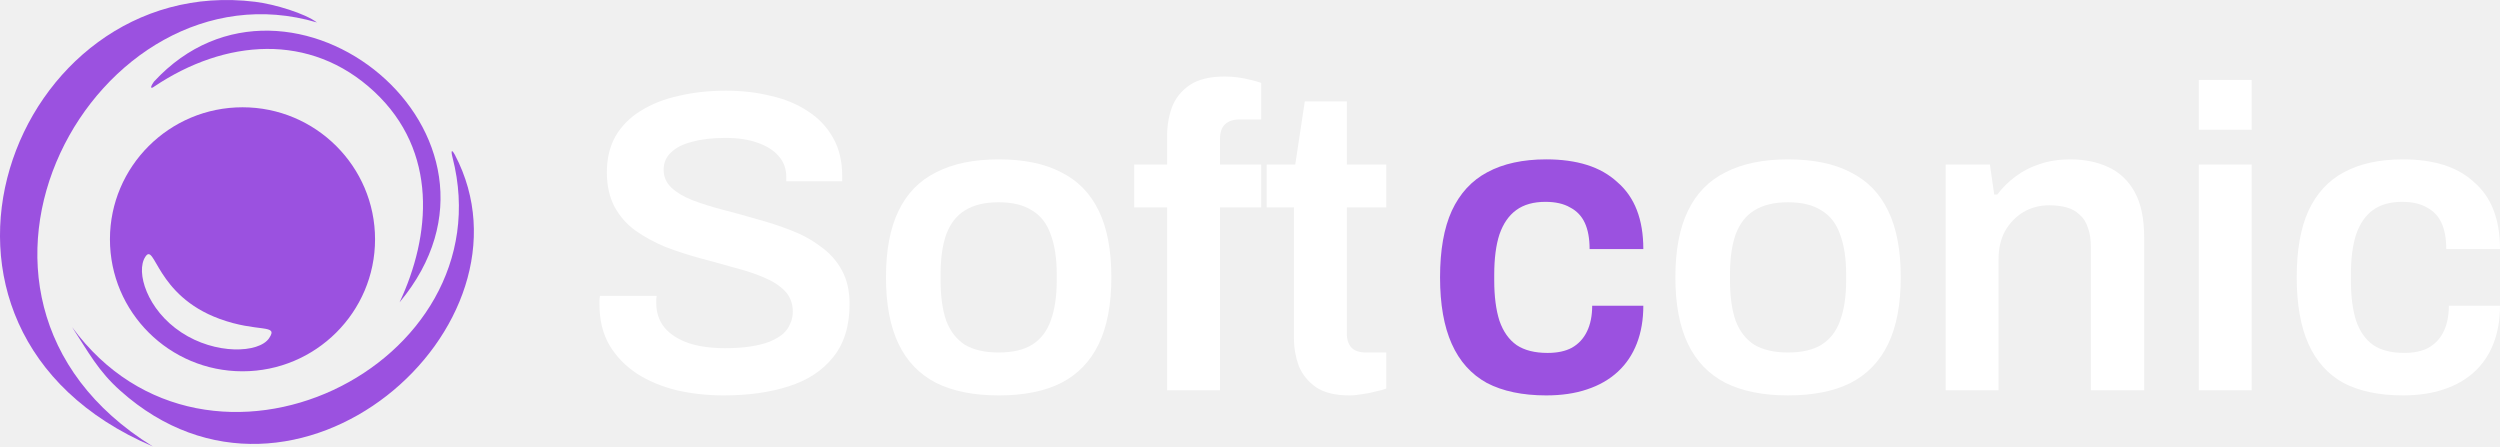
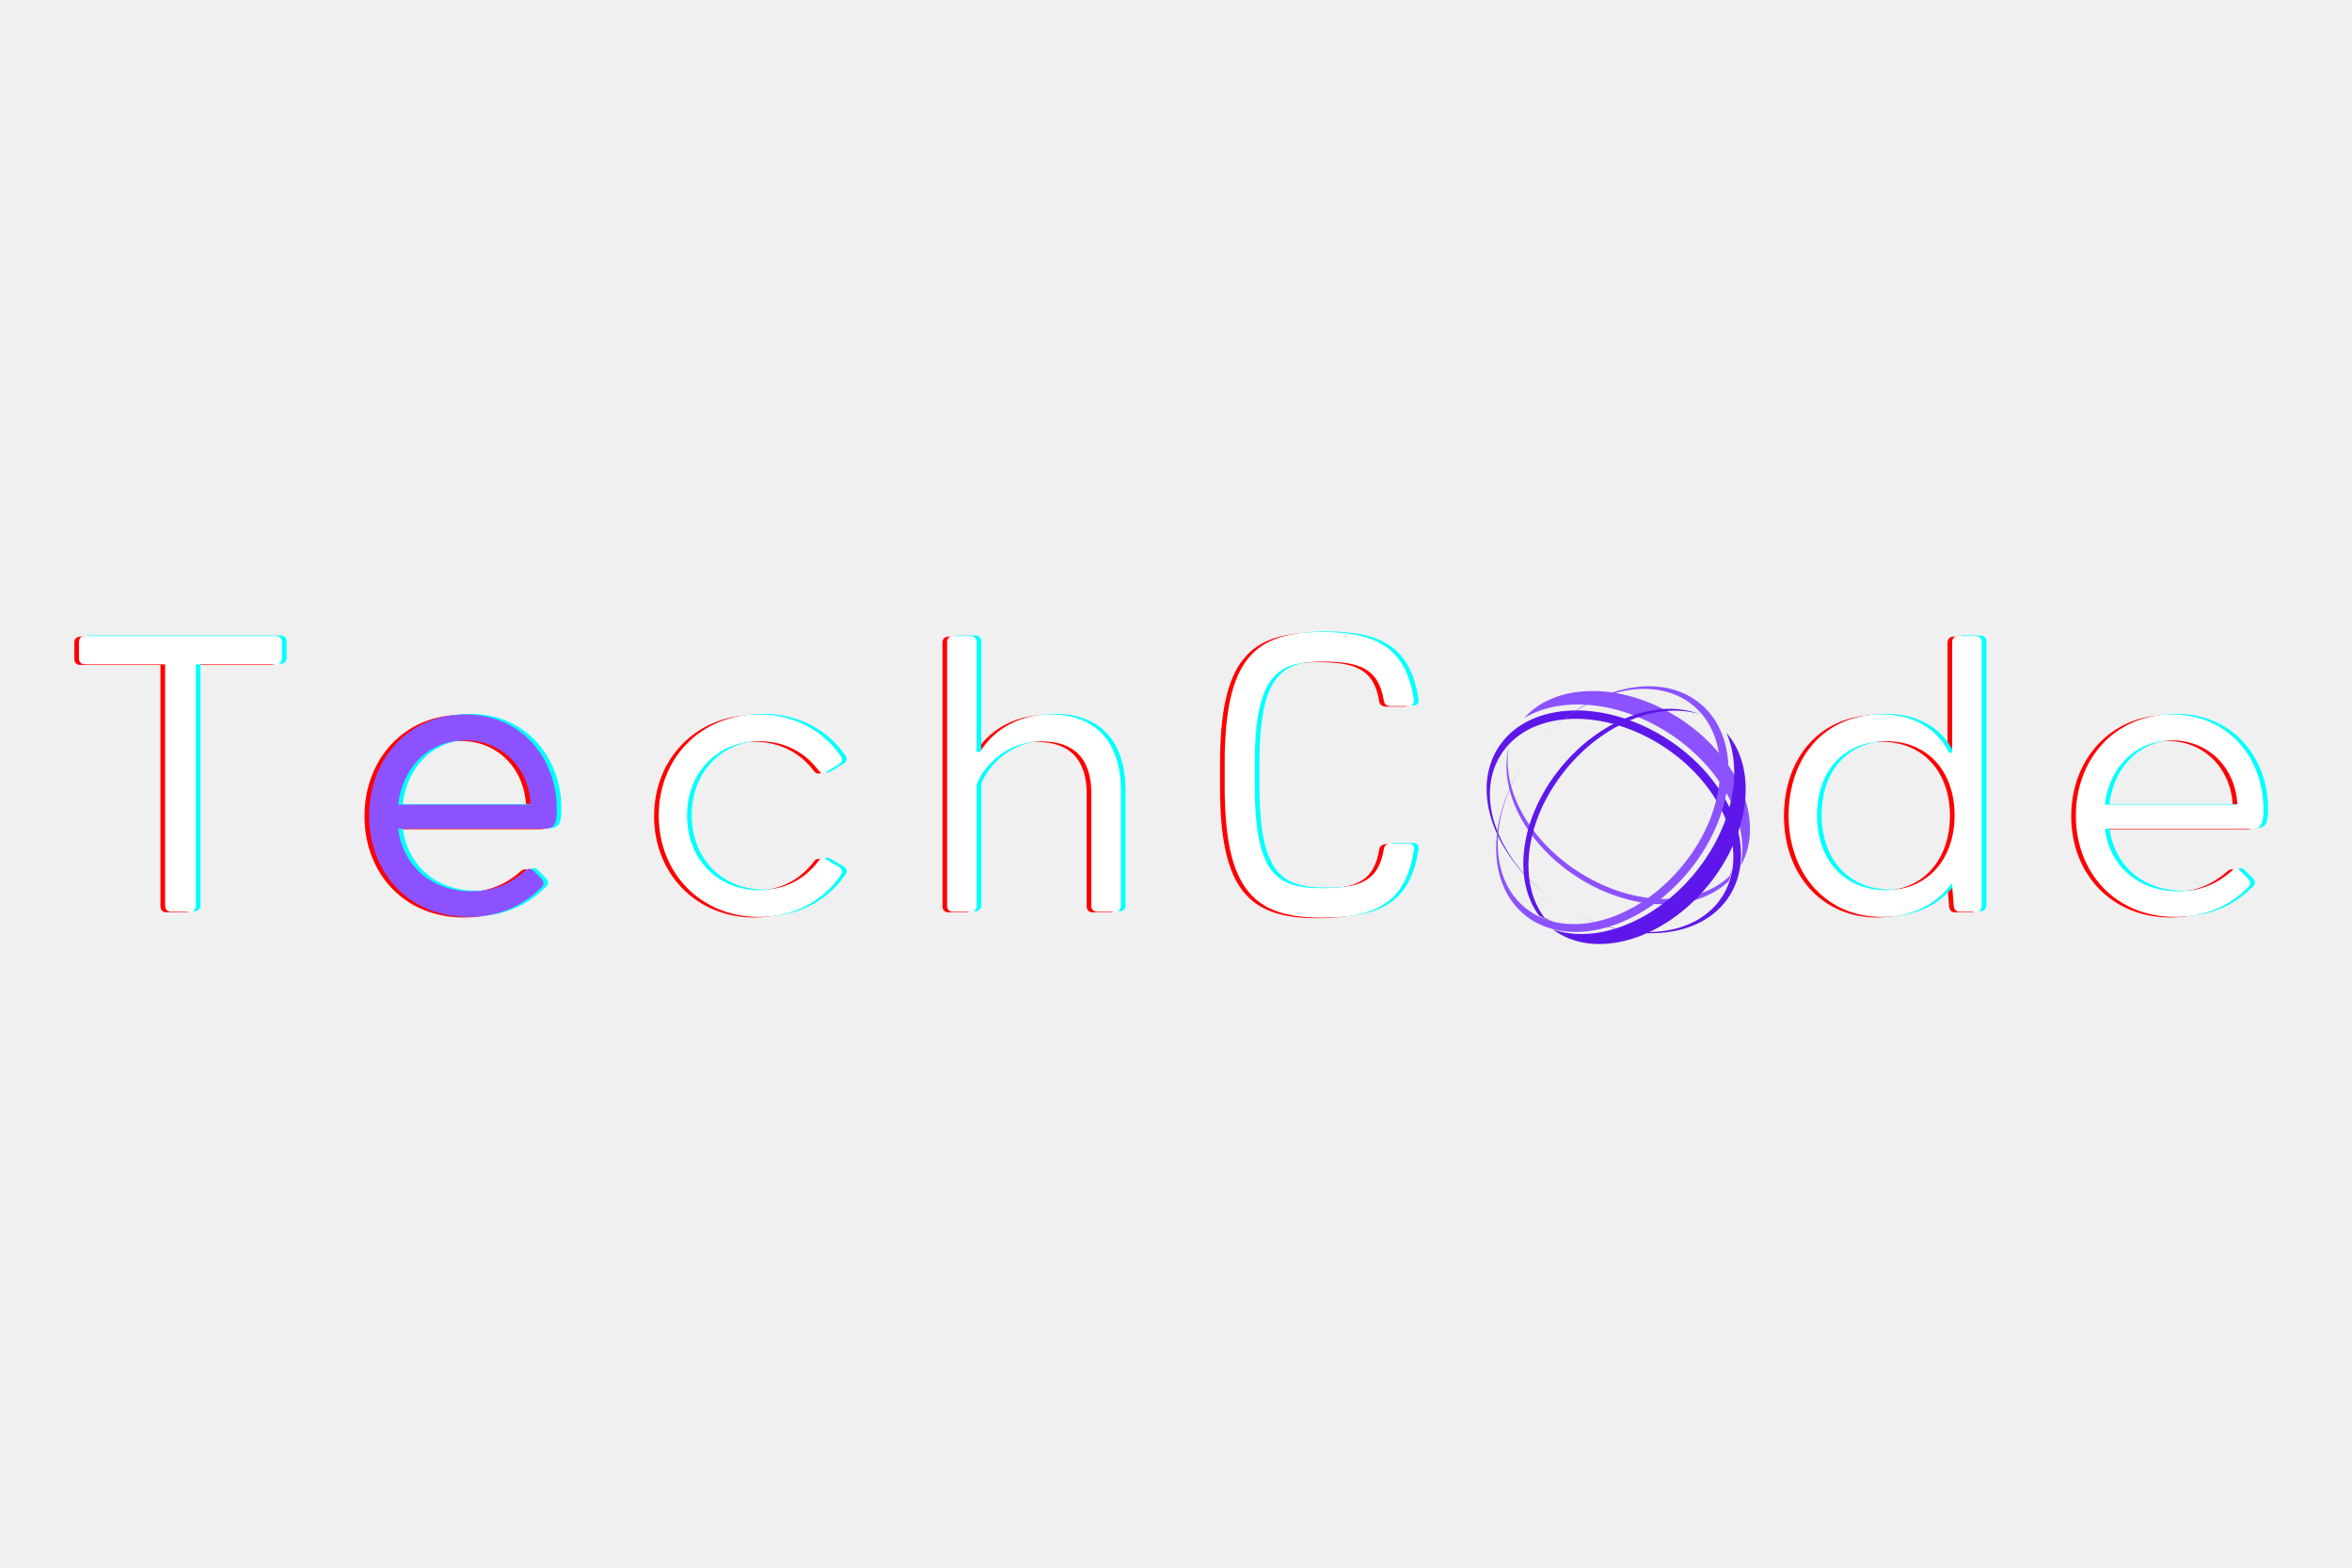
- <svg xmlns="http://www.w3.org/2000/svg" width="196" height="35" viewBox="0 0 196 35" fill="none">
-   <path d="M56.752 31C55.461 31 54.227 30.865 53.048 30.596C51.87 30.304 50.828 29.867 49.922 29.284C49.016 28.678 48.303 27.938 47.782 27.063C47.261 26.166 47 25.111 47 23.9C47 23.765 47 23.631 47 23.496C47.023 23.362 47.034 23.261 47.034 23.194H51.485C51.485 23.238 51.474 23.328 51.451 23.463C51.451 23.575 51.451 23.676 51.451 23.765C51.451 24.506 51.667 25.145 52.097 25.683C52.528 26.199 53.15 26.603 53.966 26.895C54.782 27.164 55.744 27.298 56.854 27.298C57.602 27.298 58.259 27.253 58.825 27.164C59.414 27.074 59.913 26.951 60.32 26.794C60.751 26.614 61.102 26.412 61.374 26.188C61.645 25.941 61.838 25.672 61.951 25.381C62.087 25.089 62.155 24.775 62.155 24.438C62.155 23.788 61.951 23.25 61.544 22.823C61.136 22.397 60.581 22.038 59.879 21.747C59.199 21.455 58.417 21.197 57.534 20.973C56.673 20.726 55.778 20.479 54.849 20.233C53.943 19.986 53.048 19.694 52.165 19.358C51.304 18.999 50.523 18.573 49.82 18.079C49.141 17.586 48.597 16.969 48.189 16.229C47.782 15.466 47.578 14.557 47.578 13.503C47.578 12.427 47.804 11.484 48.257 10.677C48.733 9.869 49.39 9.208 50.228 8.692C51.089 8.153 52.086 7.761 53.218 7.514C54.351 7.245 55.586 7.11 56.922 7.11C58.168 7.11 59.335 7.245 60.422 7.514C61.532 7.761 62.506 8.165 63.344 8.725C64.183 9.264 64.84 9.959 65.315 10.812C65.791 11.641 66.029 12.64 66.029 13.806V14.21H61.645V13.873C61.645 13.223 61.442 12.673 61.034 12.225C60.649 11.776 60.094 11.428 59.369 11.182C58.666 10.935 57.84 10.812 56.888 10.812C55.869 10.812 54.997 10.912 54.272 11.114C53.547 11.294 52.992 11.574 52.607 11.956C52.222 12.314 52.029 12.763 52.029 13.301C52.029 13.862 52.233 14.333 52.641 14.714C53.048 15.096 53.592 15.421 54.272 15.69C54.974 15.959 55.756 16.206 56.616 16.43C57.5 16.655 58.395 16.901 59.301 17.171C60.23 17.418 61.124 17.709 61.985 18.046C62.869 18.382 63.65 18.808 64.33 19.324C65.032 19.818 65.587 20.434 65.995 21.175C66.403 21.915 66.607 22.801 66.607 23.833C66.607 25.56 66.176 26.951 65.315 28.005C64.477 29.059 63.31 29.822 61.815 30.293C60.343 30.764 58.655 31 56.752 31Z" fill="white" />
-   <path d="M78.296 31C76.347 31 74.716 30.674 73.402 30.024C72.088 29.351 71.103 28.33 70.446 26.962C69.789 25.594 69.461 23.855 69.461 21.747C69.461 19.616 69.789 17.877 70.446 16.531C71.103 15.163 72.088 14.154 73.402 13.503C74.716 12.83 76.347 12.494 78.296 12.494C80.266 12.494 81.897 12.83 83.189 13.503C84.503 14.154 85.488 15.163 86.145 16.531C86.802 17.877 87.13 19.616 87.13 21.747C87.13 23.855 86.802 25.594 86.145 26.962C85.488 28.33 84.503 29.351 83.189 30.024C81.897 30.674 80.266 31 78.296 31ZM78.296 27.635C79.383 27.635 80.255 27.433 80.912 27.029C81.592 26.603 82.079 25.975 82.373 25.145C82.69 24.293 82.849 23.238 82.849 21.982V21.511C82.849 20.255 82.69 19.212 82.373 18.382C82.079 17.53 81.592 16.901 80.912 16.498C80.255 16.072 79.383 15.858 78.296 15.858C77.208 15.858 76.325 16.072 75.645 16.498C74.988 16.901 74.501 17.53 74.184 18.382C73.889 19.212 73.742 20.255 73.742 21.511V21.982C73.742 23.238 73.889 24.293 74.184 25.145C74.501 25.975 74.988 26.603 75.645 27.029C76.325 27.433 77.208 27.635 78.296 27.635Z" fill="white" />
-   <path d="M91.502 30.596V16.262H88.92V12.898H91.502V10.643C91.502 9.858 91.627 9.118 91.876 8.423C92.148 7.705 92.612 7.122 93.269 6.673C93.926 6.224 94.844 6 96.022 6C96.361 6 96.701 6.022 97.041 6.067C97.403 6.112 97.743 6.179 98.06 6.269C98.377 6.336 98.649 6.415 98.876 6.505V9.365H97.177C96.678 9.365 96.293 9.499 96.022 9.768C95.772 10.015 95.648 10.385 95.648 10.879V12.898H98.876V16.262H95.648V30.596H91.502Z" fill="white" />
-   <path d="M105.796 31C104.686 31 103.813 30.786 103.179 30.36C102.545 29.912 102.092 29.351 101.82 28.678C101.571 27.983 101.446 27.276 101.446 26.558V16.262H99.305V12.898H101.548L102.296 7.952H105.592V12.898H108.684V16.262H105.592V26.154C105.592 26.625 105.716 26.996 105.966 27.265C106.215 27.512 106.588 27.635 107.087 27.635H108.684V30.461C108.457 30.551 108.174 30.629 107.834 30.697C107.517 30.786 107.177 30.854 106.815 30.899C106.453 30.966 106.113 31 105.796 31Z" fill="white" />
-   <path d="M121.226 31C119.368 31 117.816 30.675 116.57 30.024C115.347 29.351 114.43 28.331 113.818 26.962C113.206 25.594 112.9 23.855 112.9 21.747C112.9 19.616 113.206 17.878 113.818 16.532C114.452 15.163 115.381 14.154 116.604 13.504C117.85 12.831 119.391 12.494 121.226 12.494C122.426 12.494 123.491 12.64 124.42 12.931C125.348 13.223 126.141 13.672 126.798 14.277C127.478 14.861 127.988 15.59 128.327 16.465C128.667 17.339 128.837 18.36 128.837 19.526H124.624C124.624 18.696 124.499 18.012 124.25 17.474C124.001 16.936 123.615 16.532 123.094 16.263C122.596 15.971 121.95 15.825 121.158 15.825C120.229 15.825 119.47 16.038 118.881 16.465C118.292 16.891 117.85 17.53 117.556 18.382C117.284 19.212 117.148 20.267 117.148 21.545V21.983C117.148 23.239 117.284 24.293 117.556 25.145C117.85 25.998 118.303 26.637 118.915 27.063C119.527 27.467 120.331 27.669 121.327 27.669C122.098 27.669 122.732 27.534 123.23 27.265C123.751 26.974 124.148 26.547 124.42 25.986C124.692 25.426 124.827 24.753 124.827 23.968H128.837C128.837 25.067 128.667 26.054 128.327 26.929C127.988 27.803 127.489 28.544 126.832 29.149C126.175 29.755 125.371 30.215 124.42 30.529C123.491 30.843 122.426 31 121.226 31Z" fill="#9b51e0" />
-   <path d="M140.184 30.999C138.236 30.999 136.605 30.674 135.291 30.024C133.977 29.351 132.992 28.33 132.335 26.962C131.678 25.593 131.35 23.855 131.35 21.747C131.35 19.616 131.678 17.877 132.335 16.531C132.992 15.163 133.977 14.154 135.291 13.503C136.605 12.83 138.236 12.494 140.184 12.494C142.155 12.494 143.786 12.83 145.078 13.503C146.392 14.154 147.377 15.163 148.034 16.531C148.691 17.877 149.019 19.616 149.019 21.747C149.019 23.855 148.691 25.593 148.034 26.962C147.377 28.33 146.392 29.351 145.078 30.024C143.786 30.674 142.155 30.999 140.184 30.999ZM140.184 27.635C141.272 27.635 142.144 27.433 142.801 27.029C143.481 26.603 143.968 25.975 144.262 25.145C144.579 24.293 144.738 23.238 144.738 21.982V21.511C144.738 20.255 144.579 19.212 144.262 18.382C143.968 17.529 143.481 16.901 142.801 16.498C142.144 16.072 141.272 15.858 140.184 15.858C139.097 15.858 138.214 16.072 137.534 16.498C136.877 16.901 136.39 17.529 136.073 18.382C135.778 19.212 135.631 20.255 135.631 21.511V21.982C135.631 23.238 135.778 24.293 136.073 25.145C136.39 25.975 136.877 26.603 137.534 27.029C138.214 27.433 139.097 27.635 140.184 27.635Z" fill="white" />
-   <path d="M152.542 30.596V12.898H156.008L156.347 15.253H156.585C156.993 14.714 157.469 14.243 158.012 13.84C158.579 13.413 159.213 13.088 159.915 12.864C160.64 12.617 161.433 12.494 162.294 12.494C163.427 12.494 164.423 12.696 165.284 13.099C166.168 13.503 166.859 14.154 167.357 15.051C167.855 15.948 168.105 17.148 168.105 18.651V30.596H163.925V19.391C163.925 18.763 163.846 18.247 163.687 17.843C163.551 17.417 163.336 17.081 163.041 16.834C162.77 16.565 162.43 16.374 162.022 16.262C161.614 16.15 161.161 16.094 160.663 16.094C159.915 16.094 159.236 16.273 158.624 16.632C158.035 16.991 157.559 17.485 157.197 18.113C156.857 18.741 156.687 19.47 156.687 20.3V30.596H152.542Z" fill="white" />
-   <path d="M172.386 10.172V6.269H176.531V10.172H172.386ZM172.386 30.596V12.898H176.531V30.596H172.386Z" fill="white" />
-   <path d="M188.389 30.999C186.531 30.999 184.979 30.674 183.733 30.024C182.51 29.351 181.593 28.33 180.981 26.962C180.369 25.593 180.063 23.855 180.063 21.747C180.063 19.616 180.369 17.877 180.981 16.531C181.615 15.163 182.544 14.154 183.767 13.503C185.013 12.83 186.554 12.494 188.389 12.494C189.589 12.494 190.654 12.639 191.583 12.931C192.512 13.223 193.304 13.671 193.961 14.277C194.641 14.86 195.151 15.589 195.49 16.464C195.83 17.339 196 18.359 196 19.526H191.787C191.787 18.696 191.662 18.012 191.413 17.473C191.164 16.935 190.779 16.531 190.258 16.262C189.759 15.97 189.114 15.825 188.321 15.825C187.392 15.825 186.633 16.038 186.044 16.464C185.455 16.89 185.013 17.529 184.719 18.382C184.447 19.212 184.311 20.266 184.311 21.545V21.982C184.311 23.238 184.447 24.293 184.719 25.145C185.013 25.997 185.466 26.637 186.078 27.063C186.69 27.466 187.494 27.668 188.491 27.668C189.261 27.668 189.895 27.534 190.393 27.265C190.914 26.973 191.311 26.547 191.583 25.986C191.855 25.425 191.991 24.752 191.991 23.967H196C196 25.066 195.83 26.053 195.49 26.928C195.151 27.803 194.652 28.543 193.995 29.149C193.338 29.755 192.534 30.214 191.583 30.528C190.654 30.842 189.589 30.999 188.389 30.999Z" fill="white" />
-   <path fill-rule="evenodd" clip-rule="evenodd" d="M29.34 7.185C24.313 2.501 17.626 3.072 12.091 6.785C12.022 6.863 11.592 7.083 12.071 6.4C22.698 -5.111 42.243 10.606 31.325 23.703C33.77 18.501 34.382 11.884 29.34 7.185L29.34 7.185Z" fill="#9b51e0" />
-   <path fill-rule="evenodd" clip-rule="evenodd" d="M24.847 1.76C7.578 -3.349 -7.256 23.123 11.978 35C-9.606 25.782 0.996 -2.212 19.998 0.14C21.549 0.33 23.924 1.057 24.847 1.76L24.847 1.76Z" fill="#9b51e0" />
-   <path fill-rule="evenodd" clip-rule="evenodd" d="M29.404 18.761C29.404 24.47 24.747 29.11 19.014 29.11C13.275 29.11 8.619 24.47 8.619 18.761C8.619 13.052 13.276 8.411 19.014 8.411C24.747 8.411 29.404 13.052 29.404 18.761ZM11.394 20.132C10.619 21.308 11.528 24.294 14.219 26.061C16.886 27.827 20.303 27.695 21.098 26.515C21.873 25.363 20.219 26.105 17.197 24.992C12.209 23.157 12.165 18.951 11.394 20.132Z" fill="#9b51e0" />
-   <path fill-rule="evenodd" clip-rule="evenodd" d="M35.663 12.139C42.729 25.592 23.115 42.866 9.441 30.638C7.693 29.086 6.922 27.588 5.648 25.641C16.28 40.187 39.678 28.695 35.48 12.353C35.327 11.753 35.426 11.699 35.663 12.139L35.663 12.139Z" fill="#9b51e0" />
+ <svg xmlns="http://www.w3.org/2000/svg" width="150" zoomAndPan="magnify" viewBox="0 0 112.5 75" height="100" preserveAspectRatio="xMidYMid meet" version="1.0">
+   <defs>
+     <g />
+     <clipPath id="d99e135d31">
+       <path d="M 71 33 L 84 33 L 84 45 L 71 45 Z M 71 33 " clip-rule="nonzero" />
+     </clipPath>
+     <clipPath id="b6f70e5fa7">
+       <path d="M 71.301 46.277 L 69.75 33.812 L 83.066 32.156 L 84.617 44.621 Z M 71.301 46.277 " clip-rule="nonzero" />
+     </clipPath>
+     <clipPath id="d6ac06da06">
+       <path d="M 71.301 46.277 L 69.75 33.812 L 83.066 32.156 L 84.617 44.621 Z M 71.301 46.277 " clip-rule="nonzero" />
+     </clipPath>
+     <clipPath id="e398b912ba">
+       <path d="M 72 33 L 84 33 L 84 42 L 72 42 Z M 72 33 " clip-rule="nonzero" />
+     </clipPath>
+     <clipPath id="942428c210">
+       <path d="M 71.301 46.277 L 69.75 33.812 L 83.066 32.156 L 84.617 44.621 Z M 71.301 46.277 " clip-rule="nonzero" />
+     </clipPath>
+     <clipPath id="daa21336b6">
+       <path d="M 71.301 46.277 L 69.75 33.812 L 83.066 32.156 L 84.617 44.621 Z M 71.301 46.277 " clip-rule="nonzero" />
+     </clipPath>
+     <clipPath id="15964b10fc">
+       <path d="M 73.922 42.605 L 72.777 33.426 L 82.824 32.176 L 83.965 41.355 Z M 73.922 42.605 " clip-rule="nonzero" />
+     </clipPath>
+     <clipPath id="723d63e5df">
+       <path d="M 73.922 42.605 L 72.781 33.438 L 82.809 32.188 L 83.949 41.355 Z M 73.922 42.605 " clip-rule="nonzero" />
+     </clipPath>
+     <clipPath id="53e155c14c">
+       <path d="M 72 35 L 83 35 L 83 44 L 72 44 Z M 72 35 " clip-rule="nonzero" />
+     </clipPath>
+     <clipPath id="2039f815d3">
+       <path d="M 71.301 46.277 L 69.75 33.812 L 83.066 32.156 L 84.617 44.621 Z M 71.301 46.277 " clip-rule="nonzero" />
+     </clipPath>
+     <clipPath id="d2dc79ab3c">
+       <path d="M 71.301 46.277 L 69.75 33.812 L 83.066 32.156 L 84.617 44.621 Z M 71.301 46.277 " clip-rule="nonzero" />
+     </clipPath>
+     <clipPath id="07d2c57112">
+       <path d="M 71 32.004 L 83 32.004 L 83 45 L 71 45 Z M 71 32.004 " clip-rule="nonzero" />
+     </clipPath>
+     <clipPath id="af20a523f3">
+       <path d="M 74.262 35.059 L 83.5 35.059 L 83.5 45.164 L 74.262 45.164 Z M 74.262 35.059 " clip-rule="nonzero" />
+     </clipPath>
+   </defs>
+   <g fill="#ff0000" fill-opacity="1">
+     <g transform="translate(2.614405, 43.64786)">
+       <g>
+         <path d="M 10.367 -13.191 L 1.227 -13.191 C 1.055 -13.191 0.941 -13.082 0.941 -12.91 L 0.941 -12.117 C 0.941 -11.949 1.055 -11.836 1.227 -11.836 L 5.062 -11.836 L 5.062 -0.281 C 5.062 -0.113 5.172 0 5.344 0 L 6.246 0 C 6.418 0 6.531 -0.113 6.531 -0.281 L 6.531 -11.836 L 10.367 -11.836 C 10.535 -11.836 10.648 -11.949 10.648 -12.117 L 10.648 -12.91 C 10.648 -13.082 10.535 -13.191 10.367 -13.191 Z M 10.367 -13.191 " />
+       </g>
+     </g>
+   </g>
+   <g fill="#00ffff" fill-opacity="1">
+     <g transform="translate(3.058744, 43.59331)">
+       <g>
+         <path d="M 10.367 -13.191 L 1.227 -13.191 C 1.055 -13.191 0.941 -13.082 0.941 -12.91 L 0.941 -12.117 C 0.941 -11.949 1.055 -11.836 1.227 -11.836 L 5.062 -11.836 L 5.062 -0.281 C 5.062 -0.113 5.172 0 5.344 0 L 6.246 0 C 6.418 0 6.531 -0.113 6.531 -0.281 L 6.531 -11.836 L 10.367 -11.836 C 10.535 -11.836 10.648 -11.949 10.648 -12.117 L 10.648 -12.91 C 10.648 -13.082 10.535 -13.191 10.367 -13.191 Z M 10.367 -13.191 " />
+       </g>
+     </g>
+   </g>
+   <g fill="#ffffff" fill-opacity="1">
+     <g transform="translate(2.836574, 43.62058)">
+       <g>
+         <path d="M 10.367 -13.191 L 1.227 -13.191 C 1.055 -13.191 0.941 -13.082 0.941 -12.91 L 0.941 -12.117 C 0.941 -11.949 1.055 -11.836 1.227 -11.836 L 5.062 -11.836 L 5.062 -0.281 C 5.062 -0.113 5.172 0 5.344 0 L 6.246 0 C 6.418 0 6.531 -0.113 6.531 -0.281 L 6.531 -11.836 L 10.367 -11.836 C 10.535 -11.836 10.648 -11.949 10.648 -12.117 L 10.648 -12.91 C 10.648 -13.082 10.535 -13.191 10.367 -13.191 Z M 10.367 -13.191 " />
+       </g>
+     </g>
+   </g>
+   <g fill="#ff0000" fill-opacity="1">
+     <g transform="translate(16.21987, 43.64786)">
+       <g>
+         <path d="M 5.816 -9.441 C 3.102 -9.441 1.215 -7.312 1.215 -4.598 C 1.215 -1.883 3.102 0.246 5.965 0.246 C 7.398 0.246 8.547 -0.266 9.453 -1.168 C 9.602 -1.32 9.582 -1.453 9.434 -1.602 L 9.055 -1.98 C 8.934 -2.102 8.812 -2.074 8.68 -1.961 C 8.059 -1.414 7.266 -0.98 6.117 -0.98 C 4.156 -0.98 2.816 -2.234 2.602 -3.977 L 9.641 -3.977 C 10.113 -3.977 10.188 -4.277 10.188 -4.918 C 10.188 -7.293 8.547 -9.441 5.816 -9.441 Z M 5.816 -8.199 C 7.605 -8.199 8.859 -6.852 8.941 -5.125 L 2.602 -5.125 C 2.801 -6.898 4.062 -8.199 5.816 -8.199 Z M 5.816 -8.199 " />
+       </g>
+     </g>
+   </g>
+   <g fill="#00ffff" fill-opacity="1">
+     <g transform="translate(16.66421, 43.59331)">
+       <g>
+         <path d="M 5.816 -9.441 C 3.102 -9.441 1.215 -7.312 1.215 -4.598 C 1.215 -1.883 3.102 0.246 5.965 0.246 C 7.398 0.246 8.547 -0.266 9.453 -1.168 C 9.602 -1.32 9.582 -1.453 9.434 -1.602 L 9.055 -1.98 C 8.934 -2.102 8.812 -2.074 8.68 -1.961 C 8.059 -1.414 7.266 -0.98 6.117 -0.98 C 4.156 -0.98 2.816 -2.234 2.602 -3.977 L 9.641 -3.977 C 10.113 -3.977 10.188 -4.277 10.188 -4.918 C 10.188 -7.293 8.547 -9.441 5.816 -9.441 Z M 5.816 -8.199 C 7.605 -8.199 8.859 -6.852 8.941 -5.125 L 2.602 -5.125 C 2.801 -6.898 4.062 -8.199 5.816 -8.199 Z M 5.816 -8.199 " />
+       </g>
+     </g>
+   </g>
+   <g fill="#8c52ff" fill-opacity="1">
+     <g transform="translate(16.44204, 43.62058)">
+       <g>
+         <path d="M 5.816 -9.441 C 3.102 -9.441 1.215 -7.312 1.215 -4.598 C 1.215 -1.883 3.102 0.246 5.965 0.246 C 7.398 0.246 8.547 -0.266 9.453 -1.168 C 9.602 -1.32 9.582 -1.453 9.434 -1.602 L 9.055 -1.98 C 8.934 -2.102 8.812 -2.074 8.68 -1.961 C 8.059 -1.414 7.266 -0.98 6.117 -0.98 C 4.156 -0.98 2.816 -2.234 2.602 -3.977 L 9.641 -3.977 C 10.113 -3.977 10.188 -4.277 10.188 -4.918 C 10.188 -7.293 8.547 -9.441 5.816 -9.441 Z M 5.816 -8.199 C 7.605 -8.199 8.859 -6.852 8.941 -5.125 L 2.602 -5.125 C 2.801 -6.898 4.062 -8.199 5.816 -8.199 Z M 5.816 -8.199 " />
+       </g>
+     </g>
+   </g>
+   <g fill="#ff0000" fill-opacity="1">
+     <g transform="translate(29.82534, 43.64786)">
+       <g>
+         <path d="M 6.266 -1.035 C 4.289 -1.035 2.816 -2.508 2.816 -4.598 C 2.816 -6.691 4.289 -8.16 6.266 -8.16 C 7.473 -8.16 8.453 -7.633 9.102 -6.766 C 9.215 -6.617 9.328 -6.605 9.48 -6.699 L 10.082 -7.059 C 10.234 -7.152 10.273 -7.293 10.168 -7.445 C 9.328 -8.68 7.926 -9.441 6.246 -9.441 C 3.477 -9.441 1.461 -7.352 1.461 -4.598 C 1.461 -1.848 3.477 0.246 6.246 0.246 C 7.926 0.246 9.328 -0.52 10.168 -1.754 C 10.273 -1.902 10.234 -2.047 10.082 -2.141 L 9.48 -2.496 C 9.328 -2.59 9.215 -2.582 9.102 -2.43 C 8.453 -1.562 7.473 -1.035 6.266 -1.035 Z M 6.266 -1.035 " />
+       </g>
+     </g>
+   </g>
+   <g fill="#ff0000" fill-opacity="1">
+     <g transform="translate(43.43115, 43.64786)">
+       <g>
+         <path d="M 6.578 -9.441 C 4.93 -9.441 3.762 -8.559 3.23 -7.652 L 3.062 -7.652 L 3.062 -12.91 C 3.062 -13.082 2.949 -13.191 2.781 -13.191 L 1.934 -13.191 C 1.762 -13.191 1.648 -13.082 1.648 -12.91 L 1.648 -0.281 C 1.648 -0.113 1.762 0 1.934 0 L 2.781 0 C 2.949 0 3.062 -0.113 3.062 -0.281 L 3.062 -6.078 C 3.215 -6.617 4.23 -8.152 6.164 -8.152 C 7.738 -8.152 8.547 -7.312 8.547 -5.672 L 8.547 -0.281 C 8.547 -0.113 8.66 0 8.828 0 L 9.68 0 C 9.848 0 9.961 -0.113 9.961 -0.281 L 9.961 -5.766 C 9.961 -8.238 8.66 -9.441 6.578 -9.441 Z M 6.578 -9.441 " />
+       </g>
+     </g>
+   </g>
+   <g fill="#ff0000" fill-opacity="1">
+     <g transform="translate(57.03697, 43.64786)">
+       <g>
+         <path d="M 5.984 -1.129 C 3.875 -1.129 2.762 -1.723 2.762 -5.992 L 2.762 -7.105 C 2.762 -11.375 3.875 -11.969 5.984 -11.969 C 7.773 -11.969 8.688 -11.648 8.934 -10.082 C 8.961 -9.914 9.102 -9.84 9.254 -9.84 L 10.121 -9.84 C 10.309 -9.84 10.395 -9.953 10.367 -10.16 C 9.988 -12.57 8.668 -13.383 5.977 -13.383 C 2.742 -13.383 1.32 -12.09 1.32 -7.105 L 1.32 -5.992 C 1.32 -1.008 2.742 0.281 5.977 0.281 C 8.668 0.281 9.988 -0.527 10.367 -2.941 C 10.395 -3.148 10.309 -3.262 10.121 -3.262 L 9.254 -3.262 C 9.102 -3.262 8.961 -3.184 8.934 -3.016 C 8.688 -1.453 7.773 -1.129 5.984 -1.129 Z M 5.984 -1.129 " />
+       </g>
+     </g>
+   </g>
+   <g fill="#ff0000" fill-opacity="1">
+     <g transform="translate(70.64279, 43.64786)">
+       <g />
+     </g>
+   </g>
+   <g fill="#ff0000" fill-opacity="1">
+     <g transform="translate(84.2486, 43.64786)">
+       <g>
+         <path d="M 10.035 -13.191 L 9.188 -13.191 C 9.02 -13.191 8.906 -13.082 8.906 -12.91 L 8.906 -7.613 L 8.754 -7.613 C 8.266 -8.613 7.227 -9.441 5.531 -9.441 C 2.781 -9.441 1.082 -7.371 1.082 -4.598 C 1.082 -1.828 2.875 0.246 5.531 0.246 C 7.066 0.246 8.18 -0.406 8.895 -1.375 L 8.98 -0.281 C 9 -0.113 9.094 0 9.262 0 L 10.035 0 C 10.207 0 10.32 -0.113 10.32 -0.281 L 10.32 -12.91 C 10.32 -13.082 10.207 -13.191 10.035 -13.191 Z M 5.758 -1.035 C 3.684 -1.035 2.441 -2.527 2.441 -4.617 C 2.441 -6.711 3.684 -8.16 5.758 -8.16 C 7.738 -8.16 9.02 -6.711 9.02 -4.617 C 9.02 -2.527 7.738 -1.035 5.758 -1.035 Z M 5.758 -1.035 " />
+       </g>
+     </g>
+   </g>
+   <g fill="#ff0000" fill-opacity="1">
+     <g transform="translate(97.85442, 43.64786)">
+       <g>
+         <path d="M 5.816 -9.441 C 3.102 -9.441 1.215 -7.312 1.215 -4.598 C 1.215 -1.883 3.102 0.246 5.965 0.246 C 7.398 0.246 8.547 -0.266 9.453 -1.168 C 9.602 -1.32 9.582 -1.453 9.434 -1.602 L 9.055 -1.98 C 8.934 -2.102 8.812 -2.074 8.68 -1.961 C 8.059 -1.414 7.266 -0.98 6.117 -0.98 C 4.156 -0.98 2.816 -2.234 2.602 -3.977 L 9.641 -3.977 C 10.113 -3.977 10.188 -4.277 10.188 -4.918 C 10.188 -7.293 8.547 -9.441 5.816 -9.441 Z M 5.816 -8.199 C 7.605 -8.199 8.859 -6.852 8.941 -5.125 L 2.602 -5.125 C 2.801 -6.898 4.062 -8.199 5.816 -8.199 Z M 5.816 -8.199 " />
+       </g>
+     </g>
+   </g>
+   <g fill="#00ffff" fill-opacity="1">
+     <g transform="translate(30.26968, 43.59331)">
+       <g>
+         <path d="M 6.266 -1.035 C 4.289 -1.035 2.816 -2.508 2.816 -4.598 C 2.816 -6.691 4.289 -8.16 6.266 -8.16 C 7.473 -8.16 8.453 -7.633 9.102 -6.766 C 9.215 -6.617 9.328 -6.605 9.48 -6.699 L 10.082 -7.059 C 10.234 -7.152 10.273 -7.293 10.168 -7.445 C 9.328 -8.68 7.926 -9.441 6.246 -9.441 C 3.477 -9.441 1.461 -7.352 1.461 -4.598 C 1.461 -1.848 3.477 0.246 6.246 0.246 C 7.926 0.246 9.328 -0.52 10.168 -1.754 C 10.273 -1.902 10.234 -2.047 10.082 -2.141 L 9.48 -2.496 C 9.328 -2.59 9.215 -2.582 9.102 -2.43 C 8.453 -1.562 7.473 -1.035 6.266 -1.035 Z M 6.266 -1.035 " />
+       </g>
+     </g>
+   </g>
+   <g fill="#00ffff" fill-opacity="1">
+     <g transform="translate(43.8755, 43.59331)">
+       <g>
+         <path d="M 6.578 -9.441 C 4.93 -9.441 3.762 -8.559 3.23 -7.652 L 3.062 -7.652 L 3.062 -12.91 C 3.062 -13.082 2.949 -13.191 2.781 -13.191 L 1.934 -13.191 C 1.762 -13.191 1.648 -13.082 1.648 -12.91 L 1.648 -0.281 C 1.648 -0.113 1.762 0 1.934 0 L 2.781 0 C 2.949 0 3.062 -0.113 3.062 -0.281 L 3.062 -6.078 C 3.215 -6.617 4.23 -8.152 6.164 -8.152 C 7.738 -8.152 8.547 -7.312 8.547 -5.672 L 8.547 -0.281 C 8.547 -0.113 8.66 0 8.828 0 L 9.68 0 C 9.848 0 9.961 -0.113 9.961 -0.281 L 9.961 -5.766 C 9.961 -8.238 8.66 -9.441 6.578 -9.441 Z M 6.578 -9.441 " />
+       </g>
+     </g>
+   </g>
+   <g fill="#00ffff" fill-opacity="1">
+     <g transform="translate(57.48131, 43.59331)">
+       <g>
+         <path d="M 5.984 -1.129 C 3.875 -1.129 2.762 -1.723 2.762 -5.992 L 2.762 -7.105 C 2.762 -11.375 3.875 -11.969 5.984 -11.969 C 7.773 -11.969 8.688 -11.648 8.934 -10.082 C 8.961 -9.914 9.102 -9.84 9.254 -9.84 L 10.121 -9.84 C 10.309 -9.84 10.395 -9.953 10.367 -10.16 C 9.988 -12.57 8.668 -13.383 5.977 -13.383 C 2.742 -13.383 1.32 -12.09 1.32 -7.105 L 1.32 -5.992 C 1.32 -1.008 2.742 0.281 5.977 0.281 C 8.668 0.281 9.988 -0.527 10.367 -2.941 C 10.395 -3.148 10.309 -3.262 10.121 -3.262 L 9.254 -3.262 C 9.102 -3.262 8.961 -3.184 8.934 -3.016 C 8.688 -1.453 7.773 -1.129 5.984 -1.129 Z M 5.984 -1.129 " />
+       </g>
+     </g>
+   </g>
+   <g fill="#00ffff" fill-opacity="1">
+     <g transform="translate(71.08712, 43.59331)">
+       <g />
+     </g>
+   </g>
+   <g fill="#00ffff" fill-opacity="1">
+     <g transform="translate(84.69294, 43.59331)">
+       <g>
+         <path d="M 10.035 -13.191 L 9.188 -13.191 C 9.02 -13.191 8.906 -13.082 8.906 -12.91 L 8.906 -7.613 L 8.754 -7.613 C 8.266 -8.613 7.227 -9.441 5.531 -9.441 C 2.781 -9.441 1.082 -7.371 1.082 -4.598 C 1.082 -1.828 2.875 0.246 5.531 0.246 C 7.066 0.246 8.18 -0.406 8.895 -1.375 L 8.98 -0.281 C 9 -0.113 9.094 0 9.262 0 L 10.035 0 C 10.207 0 10.32 -0.113 10.32 -0.281 L 10.32 -12.91 C 10.32 -13.082 10.207 -13.191 10.035 -13.191 Z M 5.758 -1.035 C 3.684 -1.035 2.441 -2.527 2.441 -4.617 C 2.441 -6.711 3.684 -8.16 5.758 -8.16 C 7.738 -8.16 9.02 -6.711 9.02 -4.617 C 9.02 -2.527 7.738 -1.035 5.758 -1.035 Z M 5.758 -1.035 " />
+       </g>
+     </g>
+   </g>
+   <g fill="#00ffff" fill-opacity="1">
+     <g transform="translate(98.29876, 43.59331)">
+       <g>
+         <path d="M 5.816 -9.441 C 3.102 -9.441 1.215 -7.312 1.215 -4.598 C 1.215 -1.883 3.102 0.246 5.965 0.246 C 7.398 0.246 8.547 -0.266 9.453 -1.168 C 9.602 -1.32 9.582 -1.453 9.434 -1.602 L 9.055 -1.98 C 8.934 -2.102 8.812 -2.074 8.68 -1.961 C 8.059 -1.414 7.266 -0.98 6.117 -0.98 C 4.156 -0.98 2.816 -2.234 2.602 -3.977 L 9.641 -3.977 C 10.113 -3.977 10.188 -4.277 10.188 -4.918 C 10.188 -7.293 8.547 -9.441 5.816 -9.441 Z M 5.816 -8.199 C 7.605 -8.199 8.859 -6.852 8.941 -5.125 L 2.602 -5.125 C 2.801 -6.898 4.062 -8.199 5.816 -8.199 Z M 5.816 -8.199 " />
+       </g>
+     </g>
+   </g>
+   <g fill="#ffffff" fill-opacity="1">
+     <g transform="translate(30.04751, 43.62058)">
+       <g>
+         <path d="M 6.266 -1.035 C 4.289 -1.035 2.816 -2.508 2.816 -4.598 C 2.816 -6.691 4.289 -8.16 6.266 -8.16 C 7.473 -8.16 8.453 -7.633 9.102 -6.766 C 9.215 -6.617 9.328 -6.605 9.48 -6.699 L 10.082 -7.059 C 10.234 -7.152 10.273 -7.293 10.168 -7.445 C 9.328 -8.68 7.926 -9.441 6.246 -9.441 C 3.477 -9.441 1.461 -7.352 1.461 -4.598 C 1.461 -1.848 3.477 0.246 6.246 0.246 C 7.926 0.246 9.328 -0.52 10.168 -1.754 C 10.273 -1.902 10.234 -2.047 10.082 -2.141 L 9.48 -2.496 C 9.328 -2.59 9.215 -2.582 9.102 -2.43 C 8.453 -1.562 7.473 -1.035 6.266 -1.035 Z M 6.266 -1.035 " />
+       </g>
+     </g>
+   </g>
+   <g fill="#ffffff" fill-opacity="1">
+     <g transform="translate(43.65333, 43.62058)">
+       <g>
+         <path d="M 6.578 -9.441 C 4.93 -9.441 3.762 -8.559 3.23 -7.652 L 3.062 -7.652 L 3.062 -12.91 C 3.062 -13.082 2.949 -13.191 2.781 -13.191 L 1.934 -13.191 C 1.762 -13.191 1.648 -13.082 1.648 -12.91 L 1.648 -0.281 C 1.648 -0.113 1.762 0 1.934 0 L 2.781 0 C 2.949 0 3.062 -0.113 3.062 -0.281 L 3.062 -6.078 C 3.215 -6.617 4.23 -8.152 6.164 -8.152 C 7.738 -8.152 8.547 -7.312 8.547 -5.672 L 8.547 -0.281 C 8.547 -0.113 8.66 0 8.828 0 L 9.68 0 C 9.848 0 9.961 -0.113 9.961 -0.281 L 9.961 -5.766 C 9.961 -8.238 8.66 -9.441 6.578 -9.441 Z M 6.578 -9.441 " />
+       </g>
+     </g>
+   </g>
+   <g fill="#ffffff" fill-opacity="1">
+     <g transform="translate(57.25914, 43.62058)">
+       <g>
+         <path d="M 5.984 -1.129 C 3.875 -1.129 2.762 -1.723 2.762 -5.992 L 2.762 -7.105 C 2.762 -11.375 3.875 -11.969 5.984 -11.969 C 7.773 -11.969 8.688 -11.648 8.934 -10.082 C 8.961 -9.914 9.102 -9.84 9.254 -9.84 L 10.121 -9.84 C 10.309 -9.84 10.395 -9.953 10.367 -10.16 C 9.988 -12.57 8.668 -13.383 5.977 -13.383 C 2.742 -13.383 1.32 -12.09 1.32 -7.105 L 1.32 -5.992 C 1.32 -1.008 2.742 0.281 5.977 0.281 C 8.668 0.281 9.988 -0.527 10.367 -2.941 C 10.395 -3.148 10.309 -3.262 10.121 -3.262 L 9.254 -3.262 C 9.102 -3.262 8.961 -3.184 8.934 -3.016 C 8.688 -1.453 7.773 -1.129 5.984 -1.129 Z M 5.984 -1.129 " />
+       </g>
+     </g>
+   </g>
+   <g fill="#ffffff" fill-opacity="1">
+     <g transform="translate(70.86495, 43.62058)">
+       <g />
+     </g>
+   </g>
+   <g fill="#ffffff" fill-opacity="1">
+     <g transform="translate(84.47077, 43.62058)">
+       <g>
+         <path d="M 10.035 -13.191 L 9.188 -13.191 C 9.02 -13.191 8.906 -13.082 8.906 -12.91 L 8.906 -7.613 L 8.754 -7.613 C 8.266 -8.613 7.227 -9.441 5.531 -9.441 C 2.781 -9.441 1.082 -7.371 1.082 -4.598 C 1.082 -1.828 2.875 0.246 5.531 0.246 C 7.066 0.246 8.18 -0.406 8.895 -1.375 L 8.98 -0.281 C 9 -0.113 9.094 0 9.262 0 L 10.035 0 C 10.207 0 10.32 -0.113 10.32 -0.281 L 10.32 -12.91 C 10.32 -13.082 10.207 -13.191 10.035 -13.191 Z M 5.758 -1.035 C 3.684 -1.035 2.441 -2.527 2.441 -4.617 C 2.441 -6.711 3.684 -8.16 5.758 -8.16 C 7.738 -8.16 9.02 -6.711 9.02 -4.617 C 9.02 -2.527 7.738 -1.035 5.758 -1.035 Z M 5.758 -1.035 " />
+       </g>
+     </g>
+   </g>
+   <g fill="#ffffff" fill-opacity="1">
+     <g transform="translate(98.07659, 43.62058)">
+       <g>
+         <path d="M 5.816 -9.441 C 3.102 -9.441 1.215 -7.312 1.215 -4.598 C 1.215 -1.883 3.102 0.246 5.965 0.246 C 7.398 0.246 8.547 -0.266 9.453 -1.168 C 9.602 -1.32 9.582 -1.453 9.434 -1.602 L 9.055 -1.98 C 8.934 -2.102 8.812 -2.074 8.68 -1.961 C 8.059 -1.414 7.266 -0.98 6.117 -0.98 C 4.156 -0.98 2.816 -2.234 2.602 -3.977 L 9.641 -3.977 C 10.113 -3.977 10.188 -4.277 10.188 -4.918 C 10.188 -7.293 8.547 -9.441 5.816 -9.441 Z M 5.816 -8.199 C 7.605 -8.199 8.859 -6.852 8.941 -5.125 L 2.602 -5.125 C 2.801 -6.898 4.062 -8.199 5.816 -8.199 Z M 5.816 -8.199 " />
+       </g>
+     </g>
+   </g>
+   <g clip-path="url(#d99e135d31)">
+     <g clip-path="url(#b6f70e5fa7)">
+       <g clip-path="url(#d6ac06da06)">
+         <path fill="#5e17eb" d="M 71.609 35.855 C 70.285 38.074 71.668 41.406 74.703 43.324 C 71.801 41.488 70.477 38.301 71.746 36.176 C 73.023 34.035 76.453 33.781 79.402 35.613 C 82.352 37.445 83.707 40.664 82.43 42.805 C 81.152 44.949 77.723 45.199 74.773 43.367 C 77.855 45.281 81.438 45.02 82.773 42.781 C 84.109 40.543 82.691 37.18 79.609 35.266 C 76.527 33.355 72.945 33.617 71.609 35.855 " fill-opacity="1" fill-rule="nonzero" />
+       </g>
+     </g>
+   </g>
+   <g clip-path="url(#e398b912ba)">
+     <g clip-path="url(#942428c210)">
+       <g clip-path="url(#daa21336b6)">
+         <g clip-path="url(#15964b10fc)">
+           <g clip-path="url(#723d63e5df)">
+             <path fill="#8c52ff" d="M 72.902 34.352 C 74.613 33.324 77.289 33.504 79.672 34.98 C 82.297 36.609 83.711 39.289 83.254 41.43 C 84.484 39.285 83.125 36.102 80.195 34.281 C 77.492 32.605 74.383 32.676 72.902 34.352 " fill-opacity="1" fill-rule="nonzero" />
+           </g>
+         </g>
+       </g>
+     </g>
+   </g>
+   <g clip-path="url(#53e155c14c)">
+     <g clip-path="url(#2039f815d3)">
+       <g clip-path="url(#d2dc79ab3c)">
+         <path fill="#8c52ff" d="M 82.734 41.906 C 81.188 43.395 78.219 43.395 75.621 41.785 C 73.152 40.254 71.801 37.75 72.176 35.719 C 71.633 37.789 72.992 40.441 75.566 42.039 C 78.164 43.648 81.133 43.648 82.68 42.16 C 82.785 41.918 82.863 41.66 82.914 41.395 C 82.867 41.57 82.809 41.742 82.734 41.906 " fill-opacity="1" fill-rule="nonzero" />
+       </g>
+     </g>
+   </g>
+   <g clip-path="url(#07d2c57112)">
+     <path fill="#8c52ff" d="M 81.246 33.598 C 79.203 32.008 75.73 32.969 73.449 35.746 C 75.633 33.09 78.957 32.172 80.91 33.691 C 82.875 35.227 82.703 38.66 80.52 41.359 C 78.34 44.062 74.977 45.012 73.012 43.477 C 71.043 41.945 71.215 38.512 73.398 35.809 C 71.121 38.629 70.938 42.219 72.992 43.82 C 75.047 45.422 78.562 44.43 80.84 41.609 C 83.117 38.785 83.301 35.199 81.246 33.598 " fill-opacity="1" fill-rule="nonzero" />
+   </g>
+   <g clip-path="url(#af20a523f3)">
+     <path fill="#5e17eb" d="M 82.578 35.062 C 83.383 36.891 82.875 39.527 81.117 41.707 C 79.176 44.109 76.344 45.184 74.277 44.465 C 76.25 45.949 79.578 44.996 81.742 42.312 C 83.742 39.836 84.055 36.742 82.578 35.062 " fill-opacity="1" fill-rule="nonzero" />
+   </g>
+   <path fill="#5e17eb" d="M 73.863 43.891 C 72.582 42.172 72.945 39.227 74.867 36.848 C 76.691 34.586 79.34 33.555 81.312 34.176 C 79.32 33.383 76.523 34.406 74.621 36.762 C 72.699 39.141 72.336 42.086 73.617 43.805 C 73.848 43.941 74.094 44.051 74.352 44.129 C 74.184 44.062 74.02 43.984 73.863 43.891 " fill-opacity="1" fill-rule="nonzero" />
</svg>
